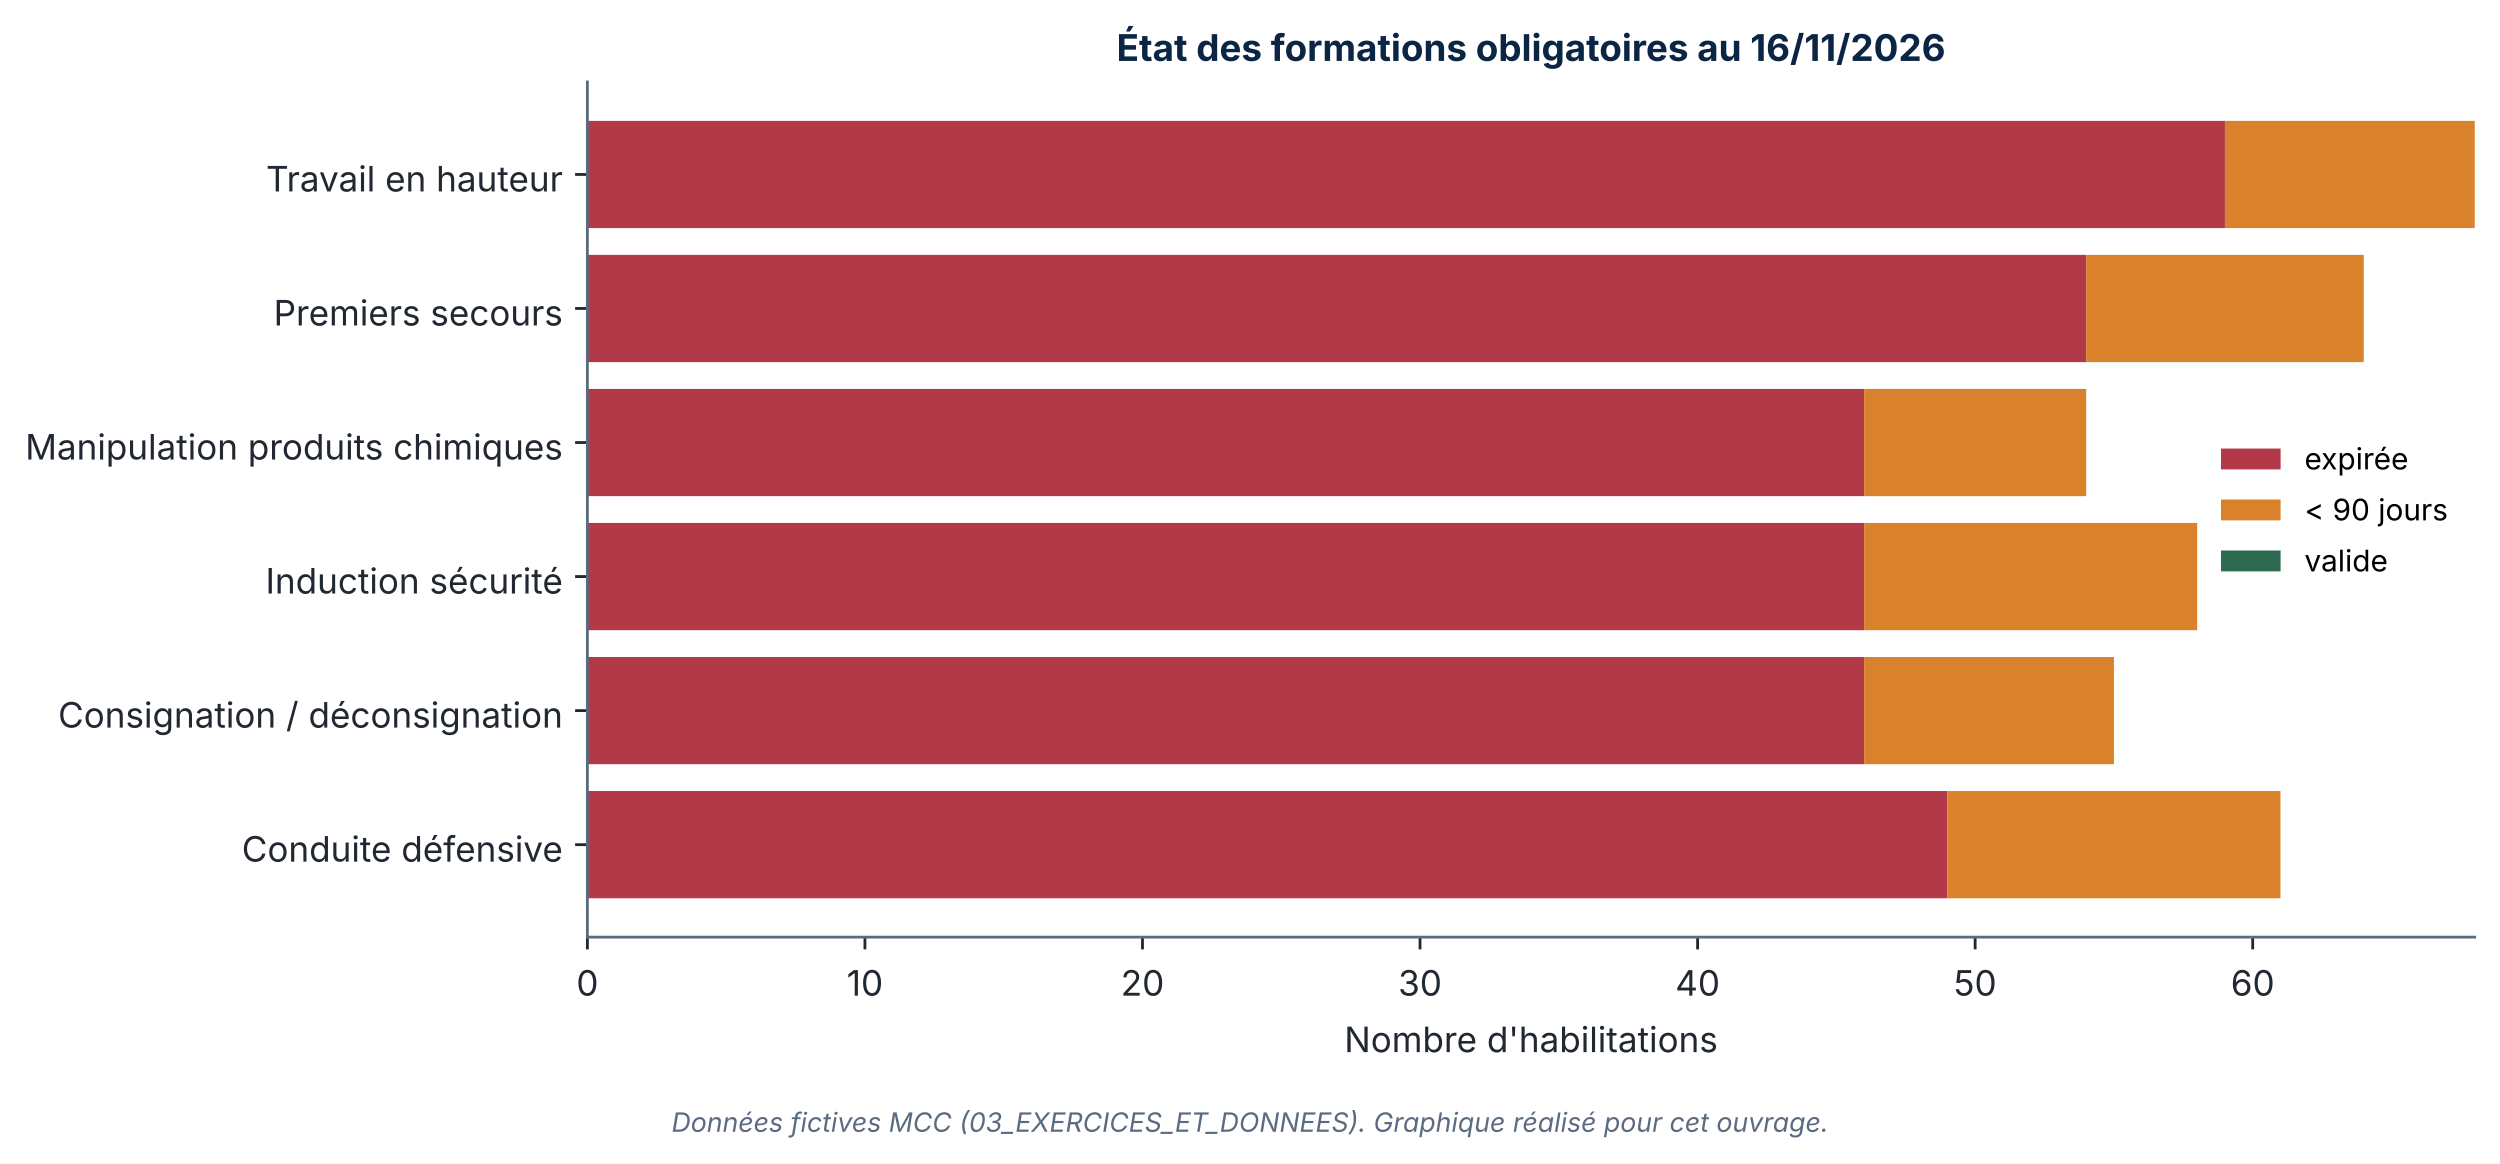
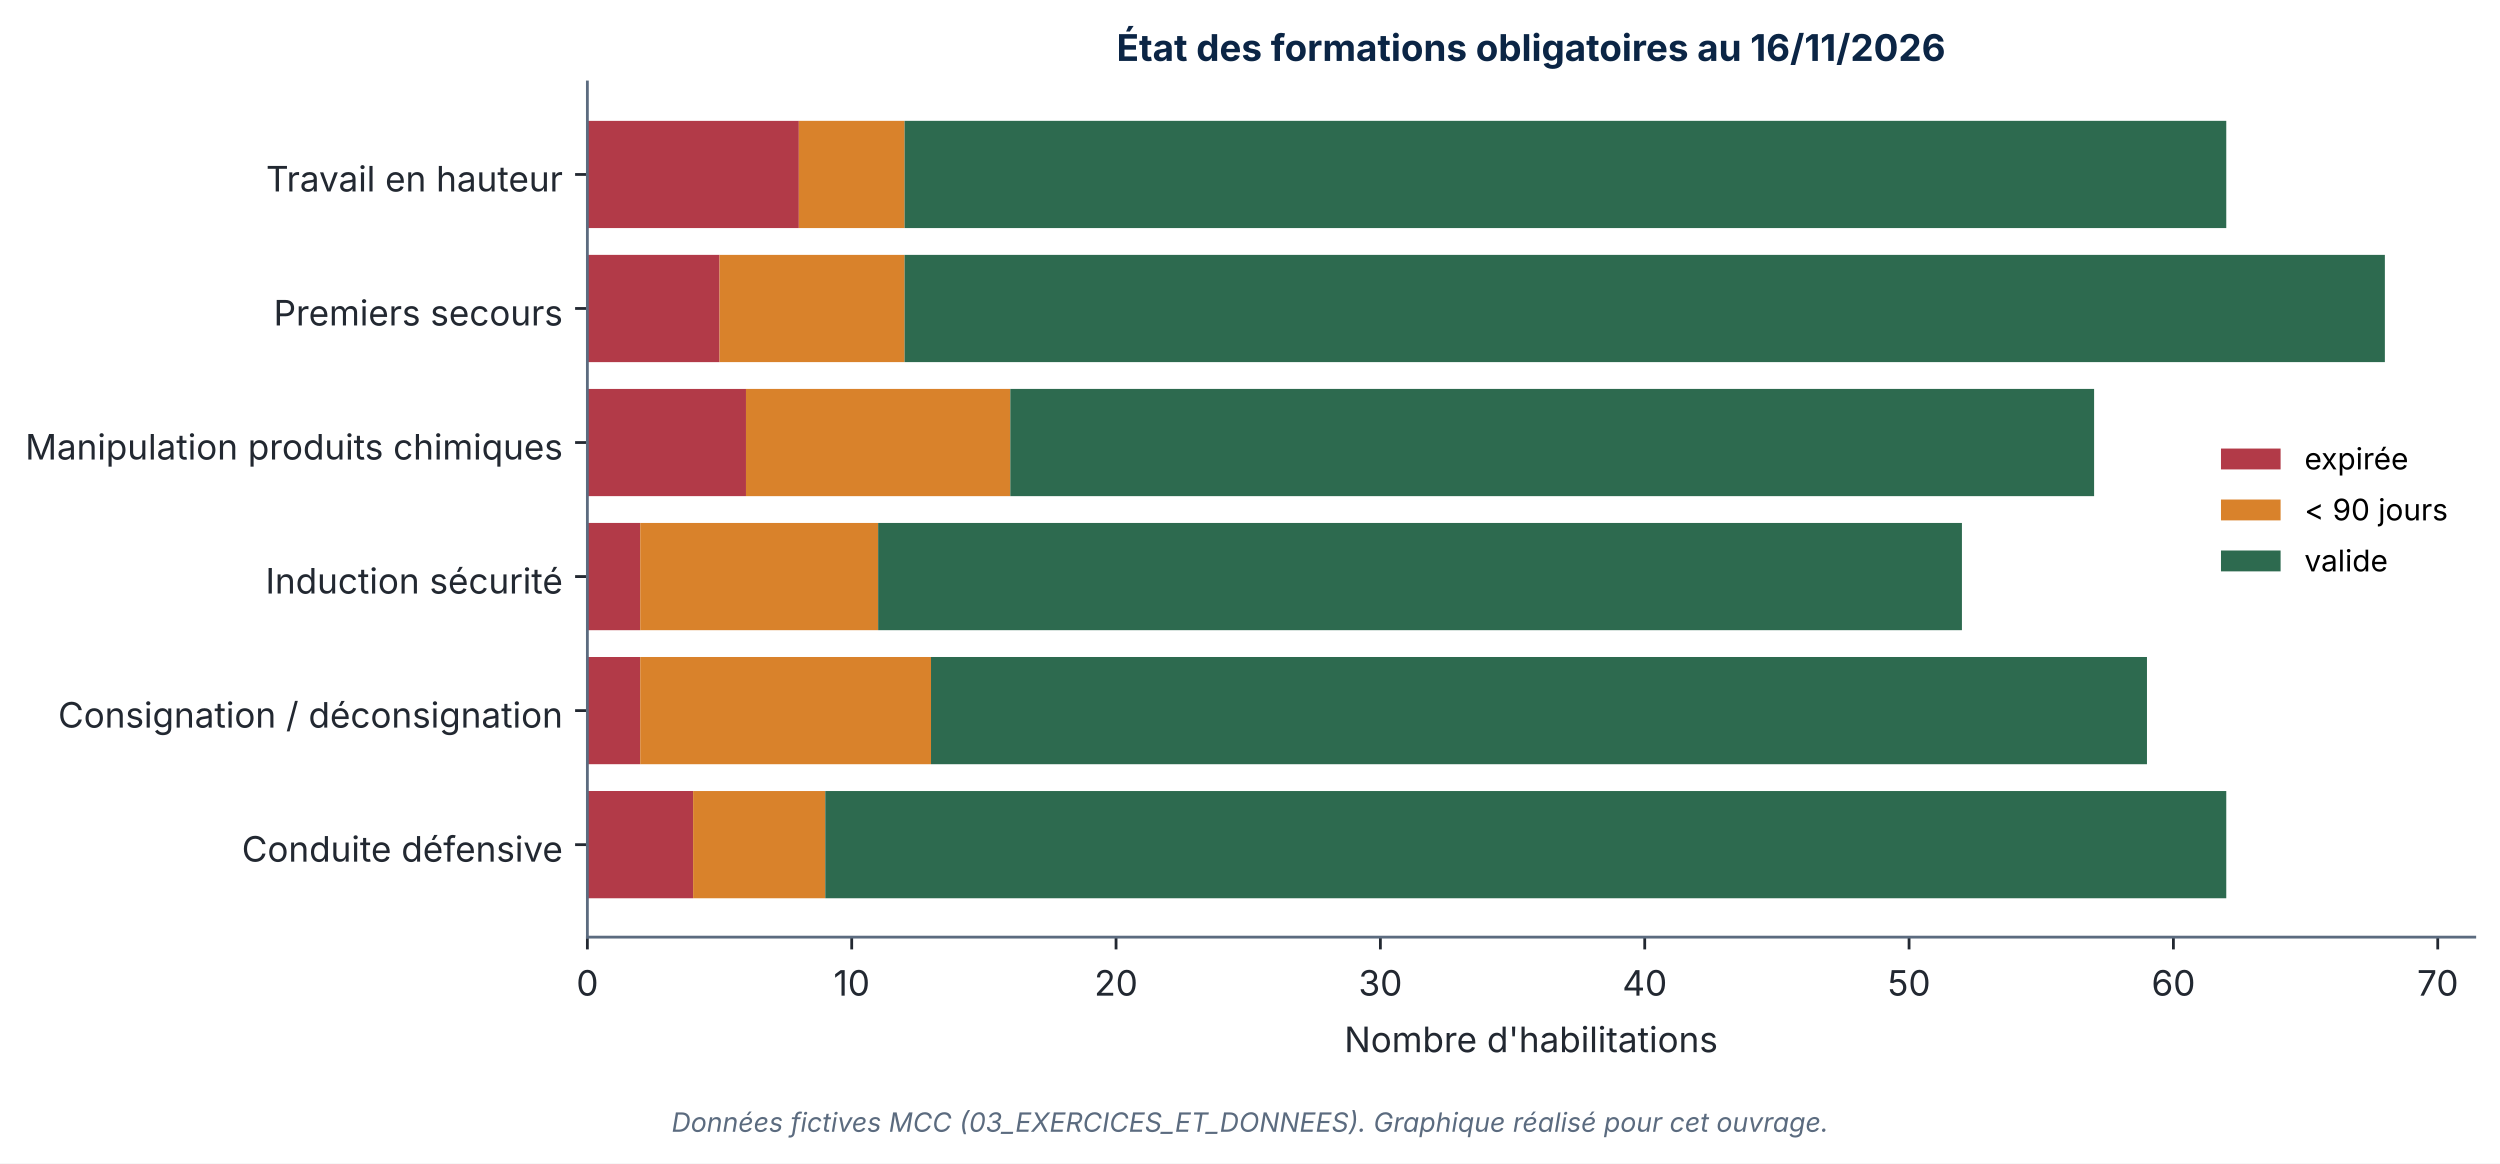
<svg xmlns="http://www.w3.org/2000/svg" xmlns:xlink="http://www.w3.org/1999/xlink" width="712.818pt" height="331.737pt" viewBox="0 0 712.818 331.737" version="1.1">
  <defs>
    <style type="text/css">*{stroke-linejoin: round; stroke-linecap: butt}</style>
  </defs>
  <g id="figure_1">
    <g id="patch_1">
      <path d="M 0 331.737  L 712.818 331.737  L 712.818 0  L 0 0  z " style="fill: #ffffff" />
    </g>
    <g id="axes_1">
      <g id="patch_2">
        <path d="M 167.477 267.201  L 705.618 267.201  L 705.618 23.372  L 167.477 23.372  z " style="fill: #ffffff" />
      </g>
      <g id="patch_3">
-         <path d="M 167.477 256.118  L 555.255 256.118  L 555.255 225.543  L 167.477 225.543  z " clip-path="url(#pb57f9ba62f)" style="fill: #b23a48" />
+         <path d="M 167.477 256.118  L 197.625 256.118  L 197.625 225.543  L 167.477 225.543  z " clip-path="url(#pc374d8dd83)" style="fill: #b23a48" />
      </g>
      <g id="patch_4">
-         <path d="M 167.477 217.9  L 531.513 217.9  L 531.513 187.326  L 167.477 187.326  z " clip-path="url(#pb57f9ba62f)" style="fill: #b23a48" />
+         <path d="M 167.477 217.9  L 182.551 217.9  L 182.551 187.326  L 167.477 187.326  z " clip-path="url(#pc374d8dd83)" style="fill: #b23a48" />
      </g>
      <g id="patch_5">
-         <path d="M 167.477 179.682  L 531.513 179.682  L 531.513 149.108  L 167.477 149.108  z " clip-path="url(#pb57f9ba62f)" style="fill: #b23a48" />
+         <path d="M 167.477 179.682  L 182.551 179.682  L 182.551 149.108  L 167.477 149.108  z " clip-path="url(#pc374d8dd83)" style="fill: #b23a48" />
      </g>
      <g id="patch_6">
-         <path d="M 167.477 141.465  L 531.513 141.465  L 531.513 110.89  L 167.477 110.89  z " clip-path="url(#pb57f9ba62f)" style="fill: #b23a48" />
+         <path d="M 167.477 141.465  L 212.699 141.465  L 212.699 110.89  L 167.477 110.89  z " clip-path="url(#pc374d8dd83)" style="fill: #b23a48" />
      </g>
      <g id="patch_7">
-         <path d="M 167.477 103.247  L 594.824 103.247  L 594.824 72.673  L 167.477 72.673  z " clip-path="url(#pb57f9ba62f)" style="fill: #b23a48" />
+         <path d="M 167.477 103.247  L 205.162 103.247  L 205.162 72.673  L 167.477 72.673  z " clip-path="url(#pc374d8dd83)" style="fill: #b23a48" />
      </g>
      <g id="patch_8">
-         <path d="M 167.477 65.029  L 634.393 65.029  L 634.393 34.455  L 167.477 34.455  z " clip-path="url(#pb57f9ba62f)" style="fill: #b23a48" />
+         <path d="M 167.477 65.029  L 227.773 65.029  L 227.773 34.455  L 167.477 34.455  z " clip-path="url(#pc374d8dd83)" style="fill: #b23a48" />
      </g>
      <g id="patch_9">
-         <path d="M 555.255 256.118  L 650.221 256.118  L 650.221 225.543  L 555.255 225.543  z " clip-path="url(#pb57f9ba62f)" style="fill: #d9822b" />
+         <path d="M 197.625 256.118  L 235.309 256.118  L 235.309 225.543  L 197.625 225.543  z " clip-path="url(#pc374d8dd83)" style="fill: #d9822b" />
      </g>
      <g id="patch_10">
-         <path d="M 531.513 217.9  L 602.738 217.9  L 602.738 187.326  L 531.513 187.326  z " clip-path="url(#pb57f9ba62f)" style="fill: #d9822b" />
+         <path d="M 182.551 217.9  L 265.457 217.9  L 265.457 187.326  L 182.551 187.326  z " clip-path="url(#pc374d8dd83)" style="fill: #d9822b" />
      </g>
      <g id="patch_11">
-         <path d="M 531.513 179.682  L 626.479 179.682  L 626.479 149.108  L 531.513 149.108  z " clip-path="url(#pb57f9ba62f)" style="fill: #d9822b" />
+         <path d="M 182.551 179.682  L 250.383 179.682  L 250.383 149.108  L 182.551 149.108  z " clip-path="url(#pc374d8dd83)" style="fill: #d9822b" />
      </g>
      <g id="patch_12">
-         <path d="M 531.513 141.465  L 594.824 141.465  L 594.824 110.89  L 531.513 110.89  z " clip-path="url(#pb57f9ba62f)" style="fill: #d9822b" />
+         <path d="M 212.699 141.465  L 288.068 141.465  L 288.068 110.89  L 212.699 110.89  z " clip-path="url(#pc374d8dd83)" style="fill: #d9822b" />
      </g>
      <g id="patch_13">
-         <path d="M 594.824 103.247  L 673.962 103.247  L 673.962 72.673  L 594.824 72.673  z " clip-path="url(#pb57f9ba62f)" style="fill: #d9822b" />
+         <path d="M 205.162 103.247  L 257.92 103.247  L 257.92 72.673  L 205.162 72.673  z " clip-path="url(#pc374d8dd83)" style="fill: #d9822b" />
      </g>
      <g id="patch_14">
-         <path d="M 634.393 65.029  L 705.618 65.029  L 705.618 34.455  L 634.393 34.455  z " clip-path="url(#pb57f9ba62f)" style="fill: #d9822b" />
+         <path d="M 227.773 65.029  L 257.92 65.029  L 257.92 34.455  L 227.773 34.455  z " clip-path="url(#pc374d8dd83)" style="fill: #d9822b" />
      </g>
      <g id="patch_15">
-         <path d="M 650.221 256.118  L 650.221 256.118  L 650.221 225.543  L 650.221 225.543  z " clip-path="url(#pb57f9ba62f)" style="fill: #2d6a4f" />
+         <path d="M 235.309 256.118  L 634.77 256.118  L 634.77 225.543  L 235.309 225.543  z " clip-path="url(#pc374d8dd83)" style="fill: #2d6a4f" />
      </g>
      <g id="patch_16">
-         <path d="M 602.738 217.9  L 602.738 217.9  L 602.738 187.326  L 602.738 187.326  z " clip-path="url(#pb57f9ba62f)" style="fill: #2d6a4f" />
+         <path d="M 265.457 217.9  L 612.159 217.9  L 612.159 187.326  L 265.457 187.326  z " clip-path="url(#pc374d8dd83)" style="fill: #2d6a4f" />
      </g>
      <g id="patch_17">
-         <path d="M 626.479 179.682  L 626.479 179.682  L 626.479 149.108  L 626.479 149.108  z " clip-path="url(#pb57f9ba62f)" style="fill: #2d6a4f" />
+         <path d="M 250.383 179.682  L 559.4 179.682  L 559.4 149.108  L 250.383 149.108  z " clip-path="url(#pc374d8dd83)" style="fill: #2d6a4f" />
      </g>
      <g id="patch_18">
-         <path d="M 594.824 141.465  L 594.824 141.465  L 594.824 110.89  L 594.824 110.89  z " clip-path="url(#pb57f9ba62f)" style="fill: #2d6a4f" />
+         <path d="M 288.068 141.465  L 597.085 141.465  L 597.085 110.89  L 288.068 110.89  z " clip-path="url(#pc374d8dd83)" style="fill: #2d6a4f" />
      </g>
      <g id="patch_19">
-         <path d="M 673.962 103.247  L 673.962 103.247  L 673.962 72.673  L 673.962 72.673  z " clip-path="url(#pb57f9ba62f)" style="fill: #2d6a4f" />
+         <path d="M 257.92 103.247  L 679.992 103.247  L 679.992 72.673  L 257.92 72.673  z " clip-path="url(#pc374d8dd83)" style="fill: #2d6a4f" />
      </g>
      <g id="patch_20">
-         <path d="M 705.618 65.029  L 705.618 65.029  L 705.618 34.455  L 705.618 34.455  z " clip-path="url(#pb57f9ba62f)" style="fill: #2d6a4f" />
+         <path d="M 257.92 65.029  L 634.77 65.029  L 634.77 34.455  L 257.92 34.455  z " clip-path="url(#pc374d8dd83)" style="fill: #2d6a4f" />
      </g>
      <g id="matplotlib.axis_1">
        <g id="xtick_1">
          <g id="line2d_1">
            <defs>
-               <path id="m654005170e" d="M 0 0  L 0 3.5  " style="stroke: #222831; stroke-width: 0.8" />
+               <path id="mdf55ad899e" d="M 0 0  L 0 3.5  " style="stroke: #222831; stroke-width: 0.8" />
            </defs>
            <g>
-               <use xlink:href="#m654005170e" x="167.477" y="267.201" style="fill: #222831; stroke: #222831; stroke-width: 0.8" />
+               <use xlink:href="#mdf55ad899e" x="167.477" y="267.201" style="fill: #222831; stroke: #222831; stroke-width: 0.8" />
            </g>
          </g>
          <g id="text_1">
            <text style="font-size: 10px; font-family: 'Inter', 'DejaVu Sans'; text-anchor: middle; fill: #222831" x="167.477" y="283.888" transform="rotate(-0 167.4766 283.8883)">0</text>
          </g>
        </g>
        <g id="xtick_2">
          <g id="line2d_2">
            <g>
-               <use xlink:href="#m654005170e" x="246.615" y="267.201" style="fill: #222831; stroke: #222831; stroke-width: 0.8" />
+               <use xlink:href="#mdf55ad899e" x="242.846" y="267.201" style="fill: #222831; stroke: #222831; stroke-width: 0.8" />
            </g>
          </g>
          <g id="text_2">
-             <text style="font-size: 10px; font-family: 'Inter', 'DejaVu Sans'; text-anchor: middle; fill: #222831" x="246.615" y="283.888" transform="rotate(-0 246.615 283.8883)">10</text>
+             <text style="font-size: 10px; font-family: 'Inter', 'DejaVu Sans'; text-anchor: middle; fill: #222831" x="242.846" y="283.888" transform="rotate(-0 242.8465 283.8883)">10</text>
          </g>
        </g>
        <g id="xtick_3">
          <g id="line2d_3">
            <g>
-               <use xlink:href="#m654005170e" x="325.753" y="267.201" style="fill: #222831; stroke: #222831; stroke-width: 0.8" />
+               <use xlink:href="#mdf55ad899e" x="318.216" y="267.201" style="fill: #222831; stroke: #222831; stroke-width: 0.8" />
            </g>
          </g>
          <g id="text_3">
-             <text style="font-size: 10px; font-family: 'Inter', 'DejaVu Sans'; text-anchor: middle; fill: #222831" x="325.753" y="283.888" transform="rotate(-0 325.7534 283.8883)">20</text>
+             <text style="font-size: 10px; font-family: 'Inter', 'DejaVu Sans'; text-anchor: middle; fill: #222831" x="318.216" y="283.888" transform="rotate(-0 318.2164 283.8883)">20</text>
          </g>
        </g>
        <g id="xtick_4">
          <g id="line2d_4">
            <g>
-               <use xlink:href="#m654005170e" x="404.892" y="267.201" style="fill: #222831; stroke: #222831; stroke-width: 0.8" />
+               <use xlink:href="#mdf55ad899e" x="393.586" y="267.201" style="fill: #222831; stroke: #222831; stroke-width: 0.8" />
            </g>
          </g>
          <g id="text_4">
-             <text style="font-size: 10px; font-family: 'Inter', 'DejaVu Sans'; text-anchor: middle; fill: #222831" x="404.892" y="283.888" transform="rotate(-0 404.8918 283.8883)">30</text>
+             <text style="font-size: 10px; font-family: 'Inter', 'DejaVu Sans'; text-anchor: middle; fill: #222831" x="393.586" y="283.888" transform="rotate(-0 393.5863 283.8883)">30</text>
          </g>
        </g>
        <g id="xtick_5">
          <g id="line2d_5">
            <g>
-               <use xlink:href="#m654005170e" x="484.03" y="267.201" style="fill: #222831; stroke: #222831; stroke-width: 0.8" />
+               <use xlink:href="#mdf55ad899e" x="468.956" y="267.201" style="fill: #222831; stroke: #222831; stroke-width: 0.8" />
            </g>
          </g>
          <g id="text_5">
-             <text style="font-size: 10px; font-family: 'Inter', 'DejaVu Sans'; text-anchor: middle; fill: #222831" x="484.03" y="283.888" transform="rotate(-0 484.0302 283.8883)">40</text>
+             <text style="font-size: 10px; font-family: 'Inter', 'DejaVu Sans'; text-anchor: middle; fill: #222831" x="468.956" y="283.888" transform="rotate(-0 468.9563 283.8883)">40</text>
          </g>
        </g>
        <g id="xtick_6">
          <g id="line2d_6">
            <g>
-               <use xlink:href="#m654005170e" x="563.169" y="267.201" style="fill: #222831; stroke: #222831; stroke-width: 0.8" />
+               <use xlink:href="#mdf55ad899e" x="544.326" y="267.201" style="fill: #222831; stroke: #222831; stroke-width: 0.8" />
            </g>
          </g>
          <g id="text_6">
-             <text style="font-size: 10px; font-family: 'Inter', 'DejaVu Sans'; text-anchor: middle; fill: #222831" x="563.169" y="283.888" transform="rotate(-0 563.1687 283.8883)">50</text>
+             <text style="font-size: 10px; font-family: 'Inter', 'DejaVu Sans'; text-anchor: middle; fill: #222831" x="544.326" y="283.888" transform="rotate(-0 544.3262 283.8883)">50</text>
          </g>
        </g>
        <g id="xtick_7">
          <g id="line2d_7">
            <g>
-               <use xlink:href="#m654005170e" x="642.307" y="267.201" style="fill: #222831; stroke: #222831; stroke-width: 0.8" />
+               <use xlink:href="#mdf55ad899e" x="619.696" y="267.201" style="fill: #222831; stroke: #222831; stroke-width: 0.8" />
            </g>
          </g>
          <g id="text_7">
-             <text style="font-size: 10px; font-family: 'Inter', 'DejaVu Sans'; text-anchor: middle; fill: #222831" x="642.307" y="283.888" transform="rotate(-0 642.3071 283.8883)">60</text>
-           </g>
-         </g>
-         <g id="text_8">
+             <text style="font-size: 10px; font-family: 'Inter', 'DejaVu Sans'; text-anchor: middle; fill: #222831" x="619.696" y="283.888" transform="rotate(-0 619.6961 283.8883)">60</text>
+           </g>
+         </g>
+         <g id="xtick_8">
+           <g id="line2d_8">
+             <g>
+               <use xlink:href="#mdf55ad899e" x="695.066" y="267.201" style="fill: #222831; stroke: #222831; stroke-width: 0.8" />
+             </g>
+           </g>
+           <g id="text_8">
+             <text style="font-size: 10px; font-family: 'Inter', 'DejaVu Sans'; text-anchor: middle; fill: #222831" x="695.066" y="283.888" transform="rotate(-0 695.066 283.8883)">70</text>
+           </g>
+         </g>
+         <g id="text_9">
          <text style="font-size: 10px; font-family: 'Inter', 'DejaVu Sans'; text-anchor: middle; fill: #222831" x="436.547" y="299.988" transform="rotate(-0 436.5472 299.9879)">Nombre d'habilitations</text>
        </g>
      </g>
      <g id="matplotlib.axis_2">
        <g id="ytick_1">
-           <g id="line2d_8">
+           <g id="line2d_9">
            <defs>
-               <path id="m7f194c6be1" d="M 0 0  L -3.5 0  " style="stroke: #222831; stroke-width: 0.8" />
+               <path id="me065ff4284" d="M 0 0  L -3.5 0  " style="stroke: #222831; stroke-width: 0.8" />
            </defs>
            <g>
-               <use xlink:href="#m7f194c6be1" x="167.477" y="240.831" style="fill: #222831; stroke: #222831; stroke-width: 0.8" />
-             </g>
-           </g>
-           <g id="text_9">
+               <use xlink:href="#me065ff4284" x="167.477" y="240.831" style="fill: #222831; stroke: #222831; stroke-width: 0.8" />
+             </g>
+           </g>
+           <g id="text_10">
            <text style="font-size: 10px; font-family: 'Inter', 'DejaVu Sans'; text-anchor: end; fill: #222831" x="160.477" y="245.674" transform="rotate(-0 160.4766 245.6743)">Conduite défensive</text>
          </g>
        </g>
        <g id="ytick_2">
-           <g id="line2d_9">
-             <g>
-               <use xlink:href="#m7f194c6be1" x="167.477" y="202.613" style="fill: #222831; stroke: #222831; stroke-width: 0.8" />
-             </g>
-           </g>
-           <g id="text_10">
+           <g id="line2d_10">
+             <g>
+               <use xlink:href="#me065ff4284" x="167.477" y="202.613" style="fill: #222831; stroke: #222831; stroke-width: 0.8" />
+             </g>
+           </g>
+           <g id="text_11">
            <text style="font-size: 10px; font-family: 'Inter', 'DejaVu Sans'; text-anchor: end; fill: #222831" x="160.477" y="207.457" transform="rotate(-0 160.4766 207.4566)">Consignation / déconsignation</text>
          </g>
        </g>
        <g id="ytick_3">
-           <g id="line2d_10">
-             <g>
-               <use xlink:href="#m7f194c6be1" x="167.477" y="164.395" style="fill: #222831; stroke: #222831; stroke-width: 0.8" />
-             </g>
-           </g>
-           <g id="text_11">
+           <g id="line2d_11">
+             <g>
+               <use xlink:href="#me065ff4284" x="167.477" y="164.395" style="fill: #222831; stroke: #222831; stroke-width: 0.8" />
+             </g>
+           </g>
+           <g id="text_12">
            <text style="font-size: 10px; font-family: 'Inter', 'DejaVu Sans'; text-anchor: end; fill: #222831" x="160.477" y="169.239" transform="rotate(-0 160.4766 169.2389)">Induction sécurité</text>
          </g>
        </g>
        <g id="ytick_4">
-           <g id="line2d_11">
-             <g>
-               <use xlink:href="#m7f194c6be1" x="167.477" y="126.177" style="fill: #222831; stroke: #222831; stroke-width: 0.8" />
-             </g>
-           </g>
-           <g id="text_12">
+           <g id="line2d_12">
+             <g>
+               <use xlink:href="#me065ff4284" x="167.477" y="126.177" style="fill: #222831; stroke: #222831; stroke-width: 0.8" />
+             </g>
+           </g>
+           <g id="text_13">
            <text style="font-size: 10px; font-family: 'Inter', 'DejaVu Sans'; text-anchor: end; fill: #222831" x="160.477" y="131.021" transform="rotate(-0 160.4766 131.0212)">Manipulation produits chimiques</text>
          </g>
        </g>
        <g id="ytick_5">
-           <g id="line2d_12">
-             <g>
-               <use xlink:href="#m7f194c6be1" x="167.477" y="87.96" style="fill: #222831; stroke: #222831; stroke-width: 0.8" />
-             </g>
-           </g>
-           <g id="text_13">
+           <g id="line2d_13">
+             <g>
+               <use xlink:href="#me065ff4284" x="167.477" y="87.96" style="fill: #222831; stroke: #222831; stroke-width: 0.8" />
+             </g>
+           </g>
+           <g id="text_14">
            <text style="font-size: 10px; font-family: 'Inter', 'DejaVu Sans'; text-anchor: end; fill: #222831" x="160.477" y="92.804" transform="rotate(-0 160.4766 92.80353)">Premiers secours</text>
          </g>
        </g>
        <g id="ytick_6">
-           <g id="line2d_13">
-             <g>
-               <use xlink:href="#m7f194c6be1" x="167.477" y="49.742" style="fill: #222831; stroke: #222831; stroke-width: 0.8" />
-             </g>
-           </g>
-           <g id="text_14">
+           <g id="line2d_14">
+             <g>
+               <use xlink:href="#me065ff4284" x="167.477" y="49.742" style="fill: #222831; stroke: #222831; stroke-width: 0.8" />
+             </g>
+           </g>
+           <g id="text_15">
            <text style="font-size: 10px; font-family: 'Inter', 'DejaVu Sans'; text-anchor: end; fill: #222831" x="160.477" y="54.586" transform="rotate(-0 160.4766 54.58584)">Travail en hauteur</text>
          </g>
        </g>
      </g>
      <g id="patch_21">
        <path d="M 167.477 267.201  L 167.477 23.372  " style="fill: none; stroke: #5b6b7f; stroke-width: 0.8; stroke-linejoin: miter; stroke-linecap: square" />
      </g>
      <g id="patch_22">
        <path d="M 167.477 267.201  L 705.618 267.201  " style="fill: none; stroke: #5b6b7f; stroke-width: 0.8; stroke-linejoin: miter; stroke-linecap: square" />
      </g>
-       <g id="text_15">
+       <g id="text_16">
        <text style="font-weight: 700; font-size: 10.5px; font-family: 'Inter', 'DejaVu Sans'; text-anchor: middle; fill: #0b2545" x="436.547" y="17.372" transform="rotate(-0 436.5472 17.37187)">État des formations obligatoires au 16/11/2026</text>
      </g>
      <g id="legend_1">
        <g id="patch_23">
          <path d="M 633.262 133.844  L 650.262 133.844  L 650.262 127.894  L 633.262 127.894  z " style="fill: #b23a48" />
        </g>
-         <g id="text_16">
+         <g id="text_17">
          <text style="font-size: 8.5px; font-family: 'Inter', 'DejaVu Sans'; text-anchor: start" x="657.062" y="133.844" transform="rotate(-0 657.0616 133.8437)">expirée</text>
        </g>
        <g id="patch_24">
          <path d="M 633.262 148.378  L 650.262 148.378  L 650.262 142.428  L 633.262 142.428  z " style="fill: #d9822b" />
        </g>
-         <g id="text_17">
+         <g id="text_18">
          <text style="font-size: 8.5px; font-family: 'Inter', 'DejaVu Sans'; text-anchor: start" x="657.062" y="148.378" transform="rotate(-0 657.0616 148.3784)">&lt; 90 jours</text>
        </g>
        <g id="patch_25">
          <path d="M 633.262 162.913  L 650.262 162.913  L 650.262 156.963  L 633.262 156.963  z " style="fill: #2d6a4f" />
        </g>
-         <g id="text_18">
+         <g id="text_19">
          <text style="font-size: 8.5px; font-family: 'Inter', 'DejaVu Sans'; text-anchor: start" x="657.062" y="162.913" transform="rotate(-0 657.0616 162.913)">valide</text>
        </g>
      </g>
    </g>
-     <g id="text_19">
+     <g id="text_20">
      <text style="font-style: italic; font-size: 7.6px; font-family: 'Inter', 'DejaVu Sans'; text-anchor: middle; fill: #5b6b7f" x="356.418" y="322.704" transform="rotate(-0 356.4178 322.704)">Données fictives MCC (03_EXERCICES_ET_DONNEES). Graphique réalisé pour cet ouvrage.</text>
    </g>
  </g>
  <defs>
-     <clipPath id="pb57f9ba62f">
+     <clipPath id="pc374d8dd83">
      <rect x="167.477" y="23.372" width="538.141" height="243.829" />
    </clipPath>
  </defs>
</svg>
